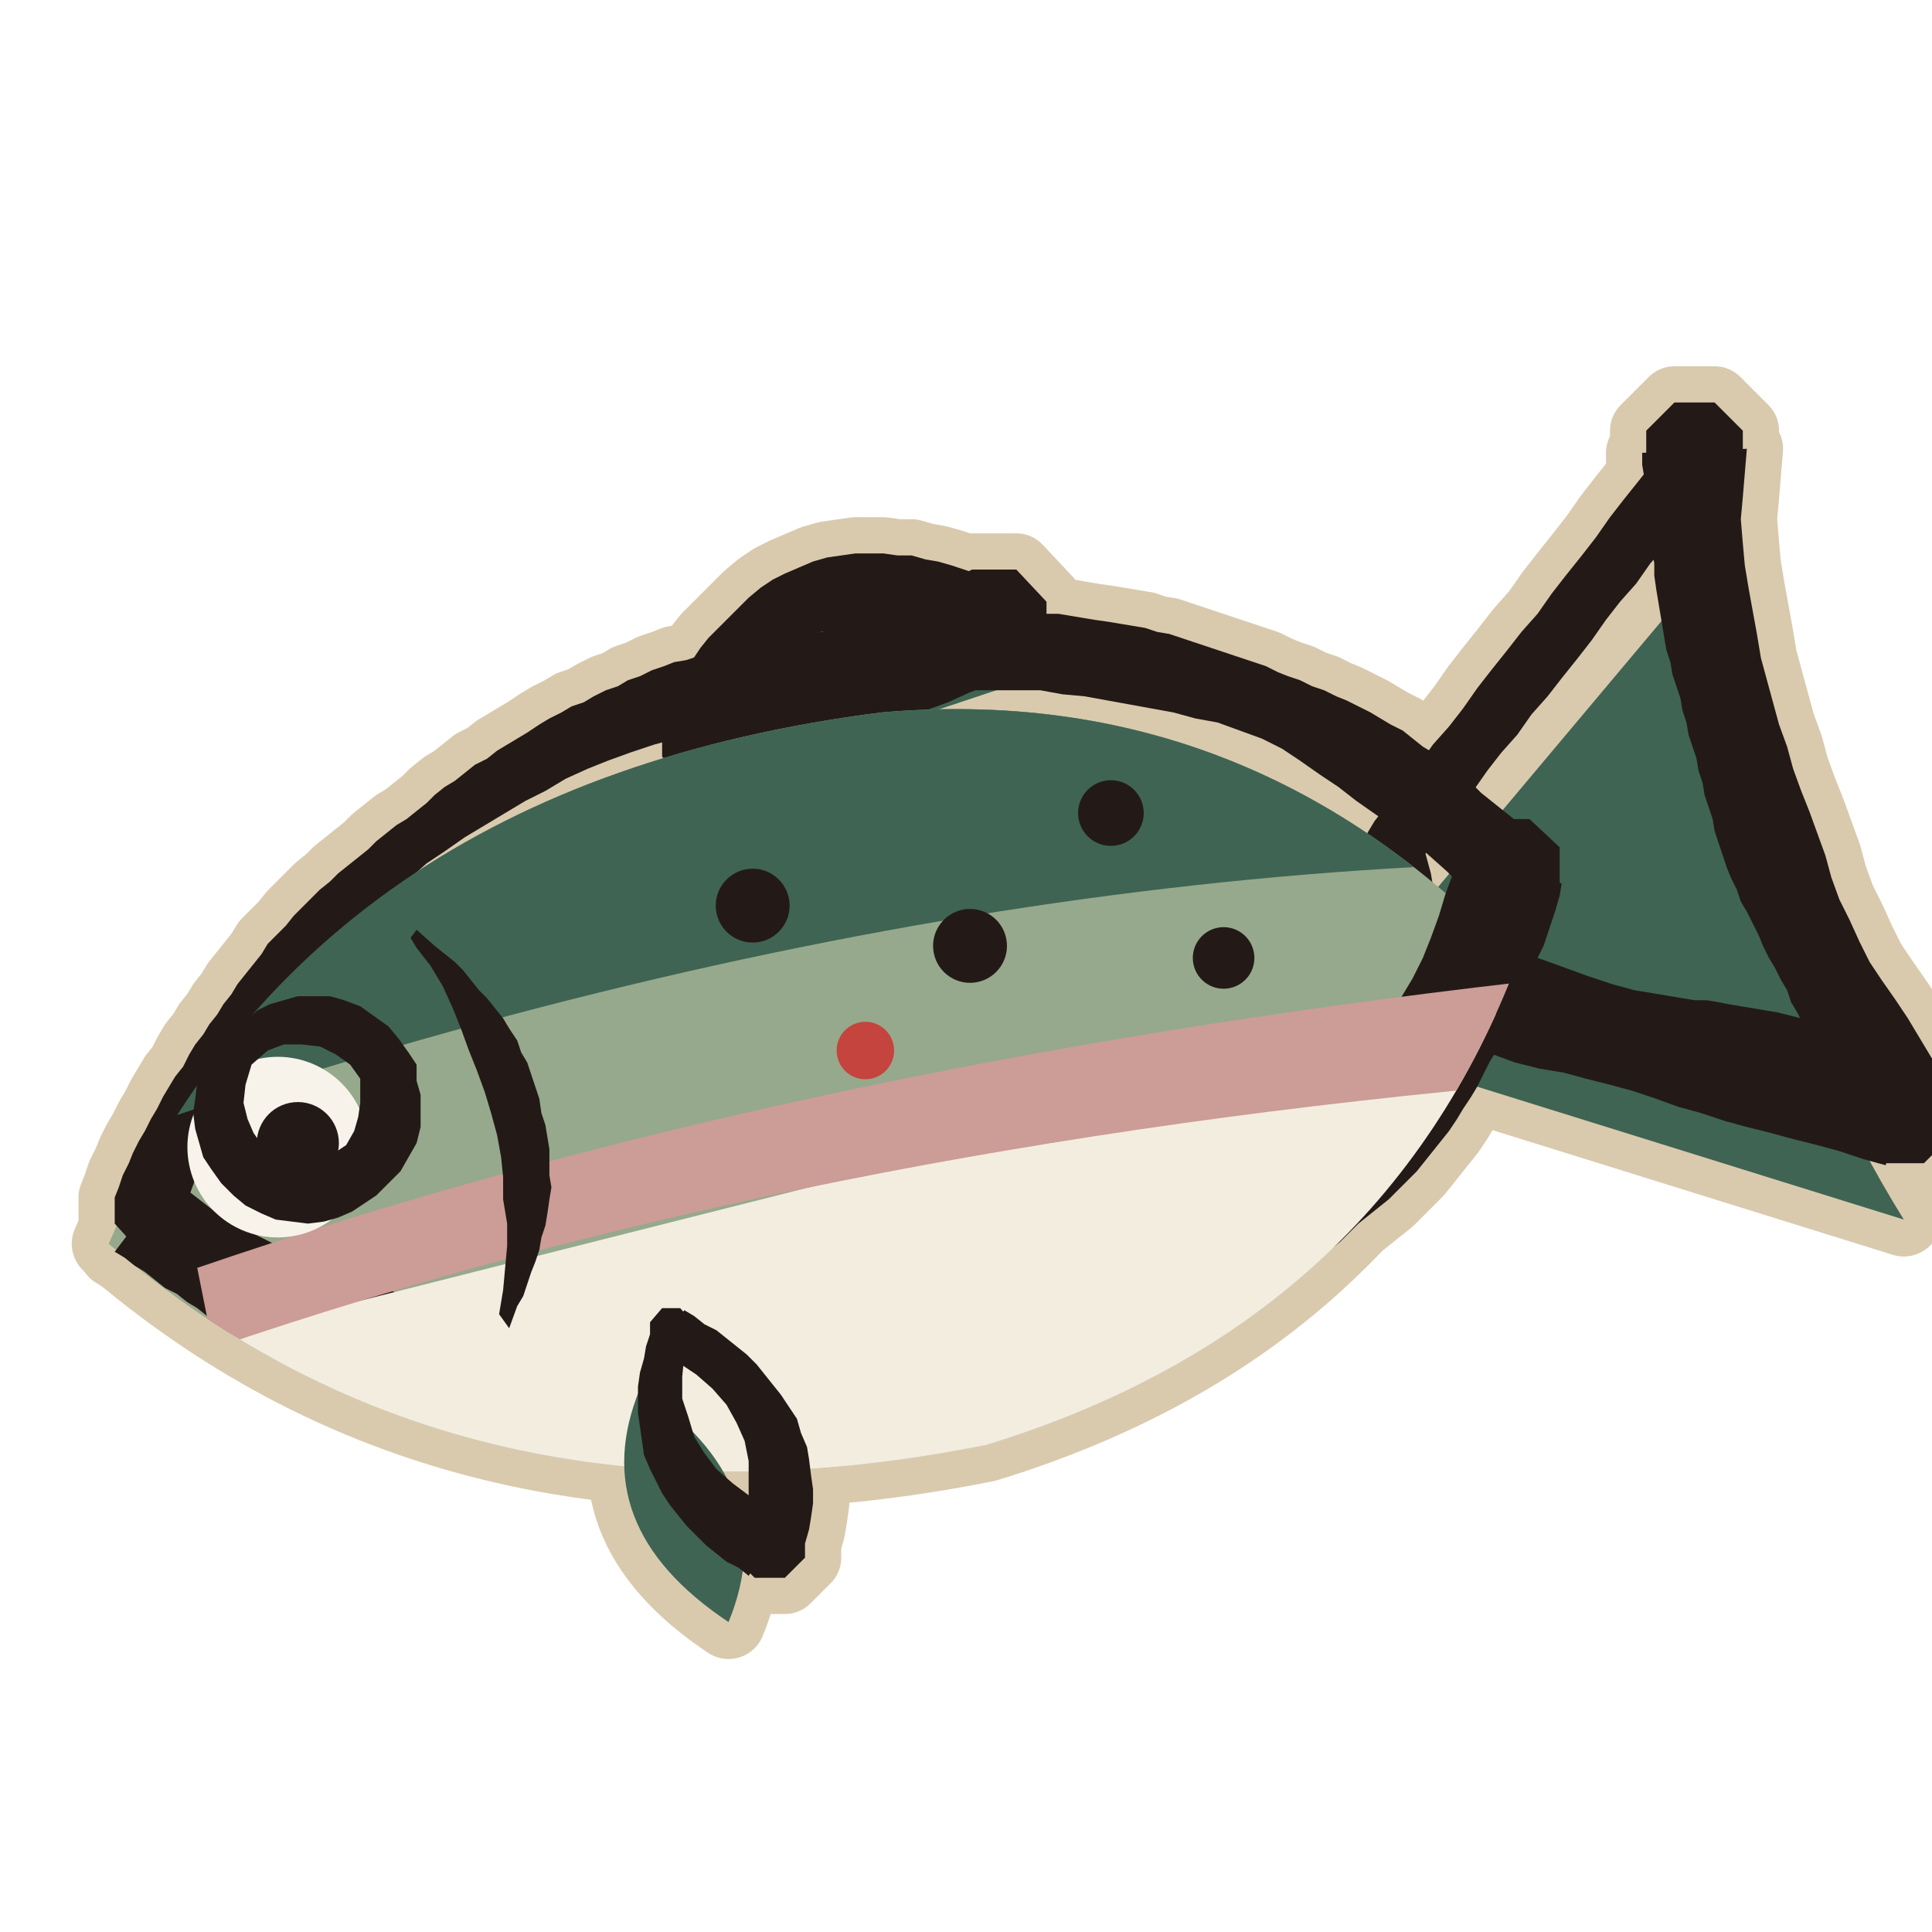
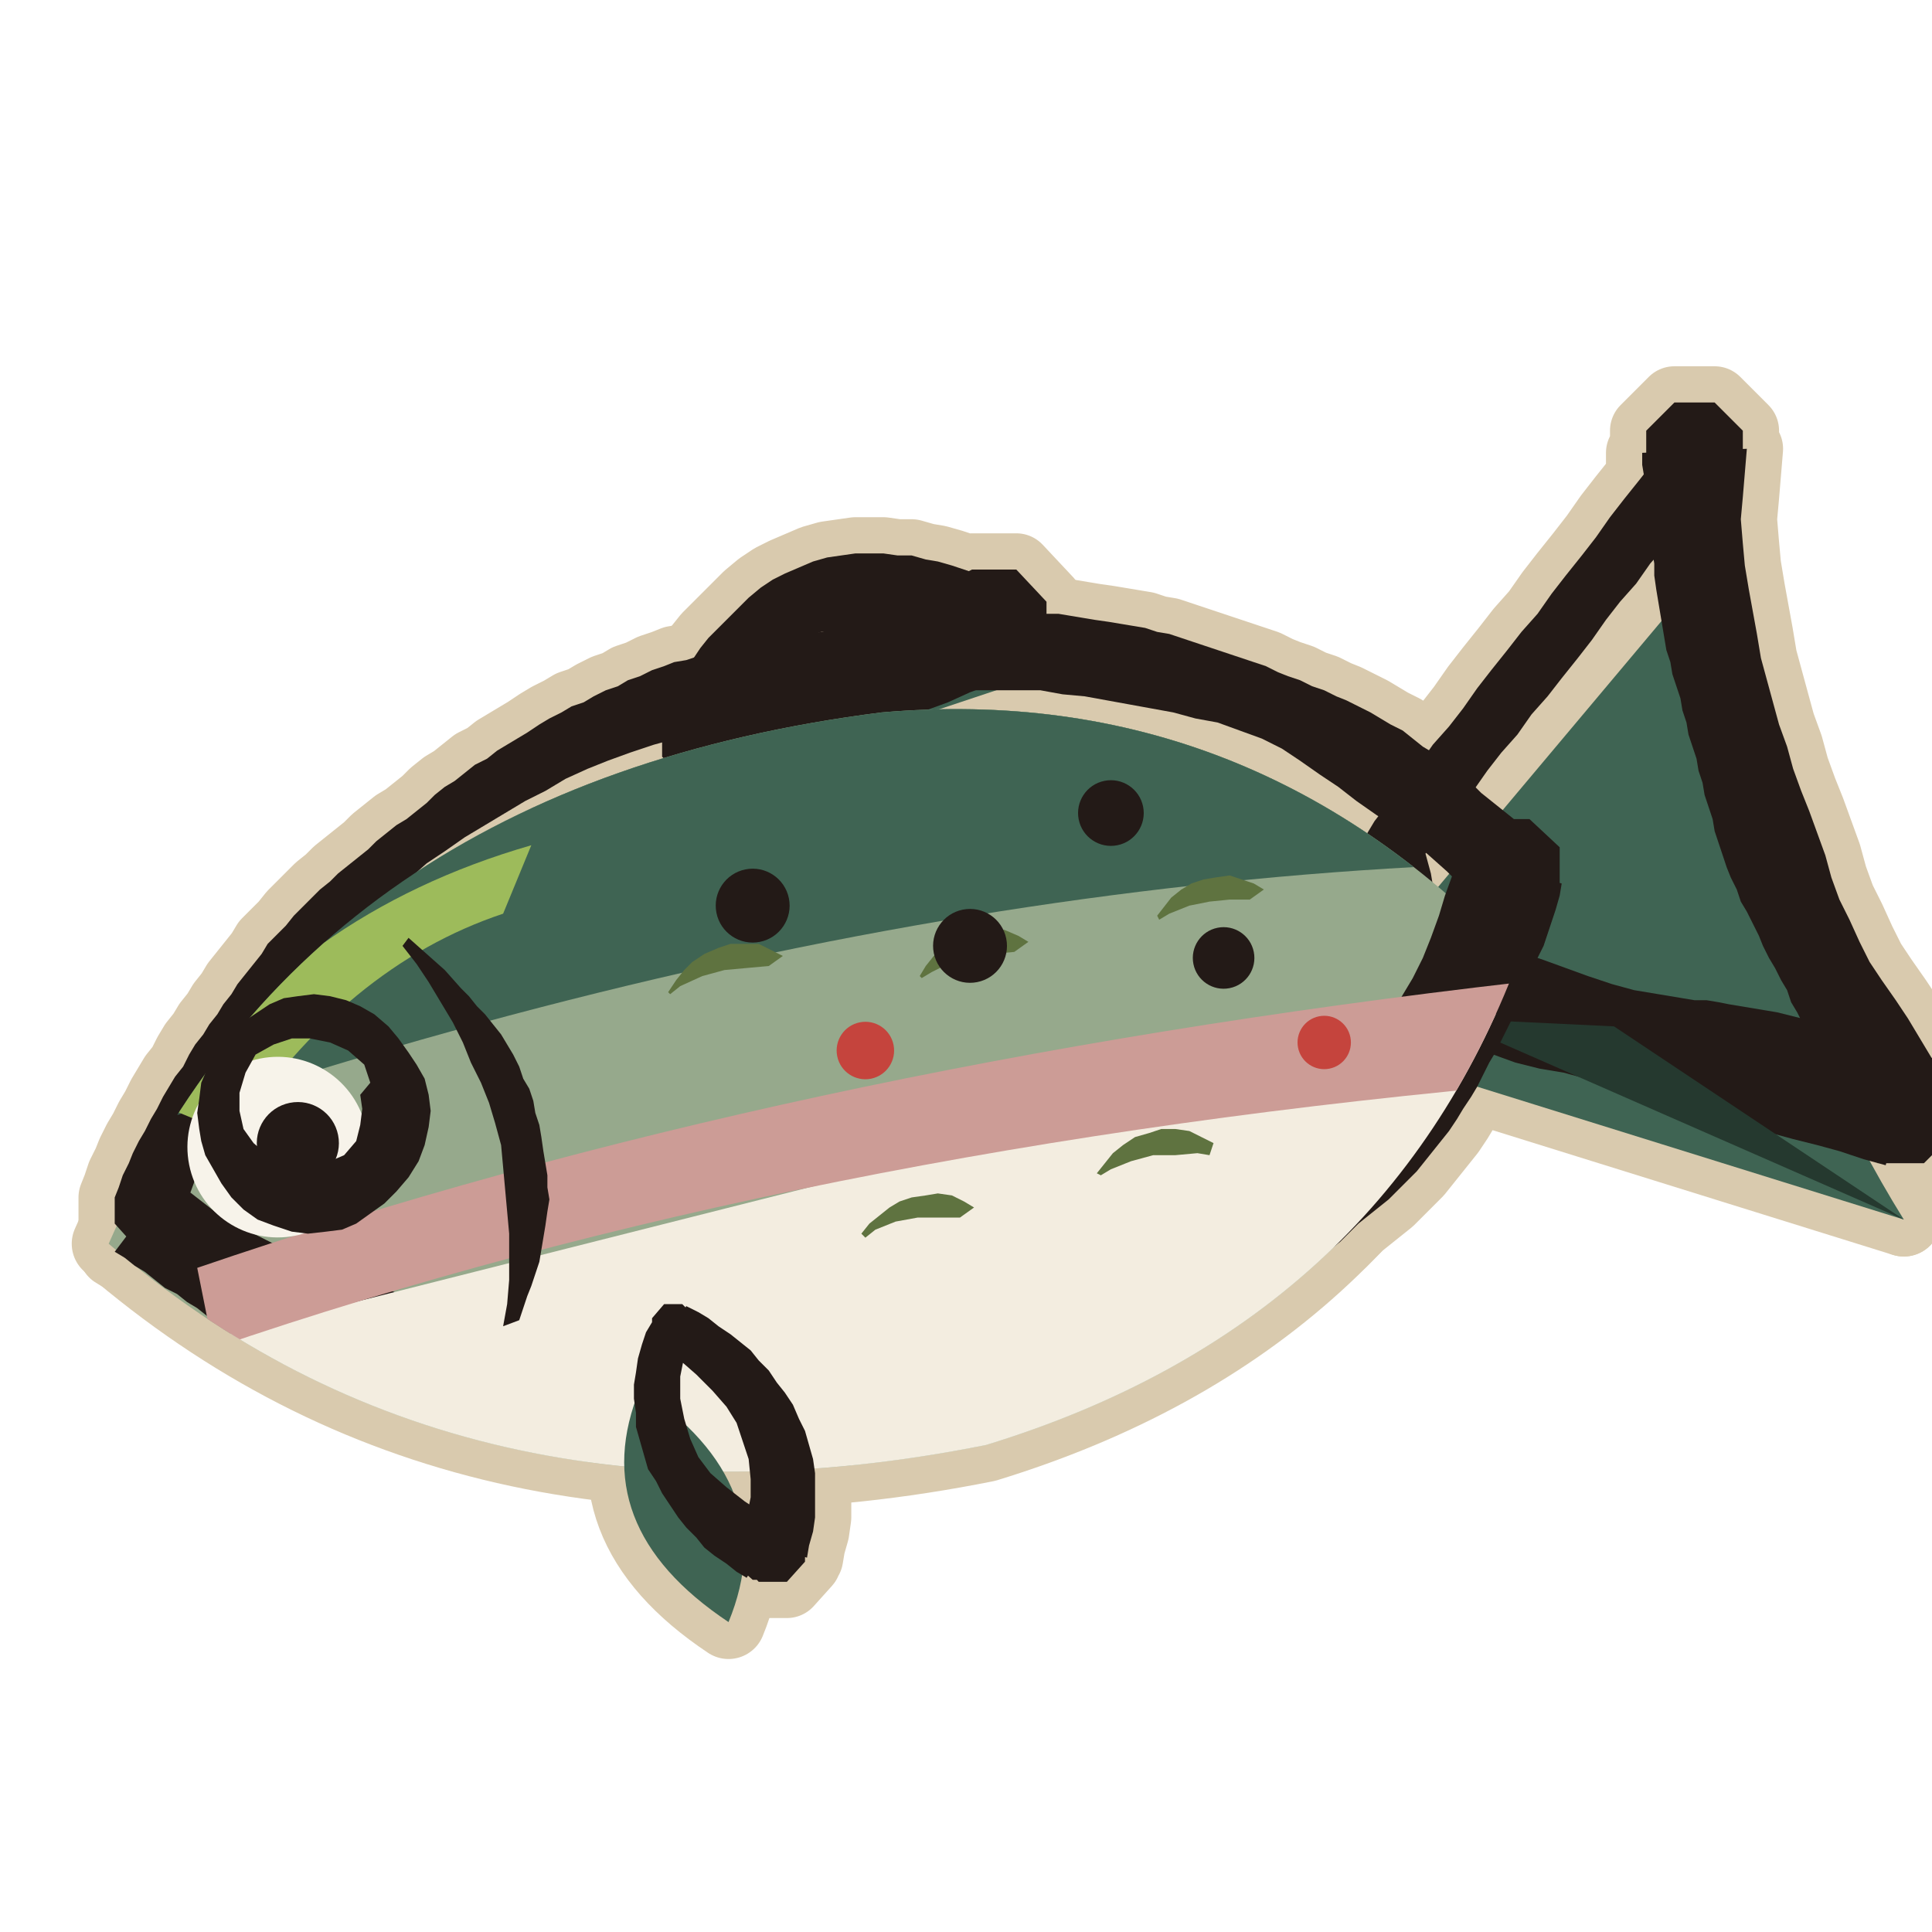
<svg xmlns="http://www.w3.org/2000/svg" viewBox="0 0 96 96">
  <defs>
    <clipPath id="v-truite-c-corps">
      <path transform="matrix(1 -0.2 0.2 1 -10.2 15)" d="M6 48 Q20 28 48 30 Q66 32 76 48 Q66 64 46 66 Q20 66 6 48 Z" fill="#96A98C" />
    </clipPath>
  </defs>
  <use href="#v-truite-d" fill="none" stroke="#D9CAAE" stroke-width="3.6" stroke-linejoin="round" />
  <g id="v-truite-d">
    <path transform="matrix(1 -0.2 0.2 1 -10.2 15)" d="M70 46 L90 30 Q86 48 92 64 L70 52 Z" fill="#3F6453" />
    <path fill="#231A17" d="M70.2 43.2L69.4 44L68.3 44L67.5 43.3L67.5 42.1L68.2 41.4L69.4 41.4L70.2 42.1ZM67.7 41.8L68.3 40.8L69 39.9L69.8 38.9L70.5 38L71.2 37L72 36.1L72.7 35.2L73.4 34.2L74.1 33.3L74.9 32.3L75.6 31.4L76.4 30.5L77.1 29.5L77.8 28.6L78.6 27.6L79.3 26.7L80 25.7L80.7 24.8L81.5 23.8L82.2 22.9L83 22L85.7 23.4L85 24.3L84.3 25.3L83.5 26.2L82.8 27.1L82 28L81.3 29L80.5 29.9L79.8 30.8L79.1 31.8L78.4 32.7L77.6 33.7L76.9 34.6L76.1 35.5L75.4 36.5L74.6 37.4L73.9 38.3L73.2 39.3L72.4 40.2L71.7 41.2L71 42.2L70.3 43.1L70 43.6ZM86.6 23.4L85.2 24.8L83.2 24.8L81.8 23.4L81.8 21.4L83.2 20L85.2 20L86.6 21.4ZM86.8 22.3L86.7 23.5L86.6 24.7L86.5 25.8L86.6 27L86.7 28.1L86.9 29.3L87.1 30.4L87.3 31.5L87.5 32.7L87.8 33.8L88.1 34.9L88.4 36L88.8 37.1L89.1 38.2L89.5 39.3L89.9 40.3L90.3 41.4L90.7 42.5L91 43.6L91.4 44.7L91.9 45.7L92.4 46.8L92.9 47.8L93.5 48.7L94.2 49.7L94.8 50.6L95.4 51.6L96 52.6L96.4 53.1L92.5 56L92 55.2L91.7 54.7L91.4 54.1L91.1 53.6L90.8 53.1L90.5 52.5L90.2 52L89.9 51.4L89.6 50.9L89.3 50.3L89 49.8L88.8 49.2L88.5 48.7L88.2 48.1L87.9 47.6L87.6 47L87.4 46.5L87.1 45.9L86.8 45.3L86.5 44.8L86.3 44.2L86 43.6L85.8 43.1L85.6 42.5L85.4 41.9L85.2 41.3L85.1 40.7L84.9 40.1L84.7 39.5L84.6 38.9L84.4 38.3L84.3 37.7L84.1 37.1L83.9 36.5L83.8 35.9L83.6 35.3L83.5 34.7L83.3 34.1L83.1 33.5L83 32.9L82.8 32.3L82.7 31.7L82.6 31.1L82.5 30.5L82.4 29.9L82.3 29.3L82.2 28.6L82.2 28L82.1 27.4L82 26.8L82 26.2L81.9 25.6L81.8 24.9L81.8 24.3L81.7 23.7L81.6 23.1L81.6 22.5ZM97.3 56.1L95.6 57.8L93.3 57.8L91.7 56.1L91.7 53.8L93.3 52.2L95.6 52.2L97.3 53.8ZM93.7 57.9L92.6 57.6L91.4 57.2L90.3 56.9L89.1 56.6L88 56.3L86.8 56L85.7 55.7L84.5 55.3L83.4 55L82.3 54.6L81.1 54.2L80 53.9L78.8 53.6L77.7 53.3L76.5 53.1L75.3 52.8L74.2 52.4L73.1 52.1L71.9 51.7L70.8 51.3L70.2 51.1L69.6 50.8L71.1 46.1L72.1 46.4L73.2 46.7L74.4 47L75.5 47.3L76.7 47.7L77.8 48.1L78.9 48.5L80.1 48.9L81.2 49.2L82.4 49.4L83.6 49.6L84.2 49.7L84.8 49.7L85.4 49.8L85.9 49.9L87.1 50.1L88.3 50.3L89.5 50.6L90.6 50.9L91.8 51.2L92.9 51.5L94.1 51.8L95.2 52.1ZM72.1 49.2L71.1 50.2L69.7 50.2L68.7 49.2L68.7 47.8L69.7 46.8L71.1 46.8L72.1 47.8ZM68.6 48.9L68.4 47.8L68.1 46.6L67.8 45.5L67.5 44.3L66.8 43.2L70.8 42.3L71.1 43.4L71.3 44.6L71.6 45.7L71.9 46.9L72.1 48.1Z" />
+     <path transform="matrix(1 -0.2 0.2 1 -10.2 15)" d="M80 52 L92 64 L72 50 Z" fill="#25392F" />
    <path transform="matrix(1 -0.2 0.2 1 -10.2 15)" d="M38 32 Q44 22 54 30 Z" fill="#3F6453" />
    <path fill="#231A17" d="M36 37.5L35.1 38.5L33.8 38.5L32.9 37.6L32.9 36.3L33.8 35.3L35.1 35.3L36 36.3ZM32.8 36.4L33 35.8L33.2 35.2L33.5 34.6L33.8 34L34.1 33.4L34.4 32.8L34.8 32.2L35.2 31.7L35.7 31.2L36.2 30.7L36.7 30.2L37.2 29.7L37.8 29.2L38.4 28.8L39 28.5L39.7 28.2L40.4 27.9L41.1 27.7L41.8 27.6L42.5 27.5L43.2 27.5L43.9 27.5L44.6 27.6L45.3 27.6L46 27.8L46.6 27.9L47.3 28.1L47.9 28.3L48.5 28.5L49.1 28.8L49.7 29L50.3 29.3L48.5 33.1L47.5 32.7L46.5 32.3L45.5 32L44.5 31.7L43.6 31.5L42.6 31.3L41.7 31.3L40.8 31.4L39.9 31.7L39.1 32.1L38.3 32.7L37.8 33.6L37.3 34.5L36.9 35.4L36.5 36.4L36.1 37.4ZM52 32L50.5 33.6L48.3 33.6L46.8 32L46.8 29.9L48.3 28.3L50.5 28.3L52 29.9ZM50.5 33.6L49.3 34L48.2 34.4L47.1 34.9L46 35.3L44.9 35.8L43.8 36.2L42.6 36.5L42 36.7L41.4 36.8L40.9 37L40.3 37.1L39.7 37.3L39.1 37.4L38.5 37.6L37.4 37.9L36.3 38.4L35.4 39.5L33.4 34.3L34 34.2L35.2 33.8L36.3 33.4L37.4 33L38.5 32.5L39.6 32L40.7 31.5L41.8 31L42.9 30.5L44 30.1L45.1 29.7L46.2 29.2L47.3 28.8L48.3 28.3Z" />
    <path transform="matrix(1 -0.2 0.2 1 -10.2 15)" d="M6 48 Q20 28 48 30 Q66 32 76 48 Q66 64 46 66 Q20 66 6 48 Z" fill="#96A98C" />
    <path fill="#231A17" d="M8.8 60.8L7.9 61.8L6.6 61.8L5.7 60.8L5.7 59.5L6.6 58.6L7.9 58.6L8.8 59.5ZM5.7 59.5L5.9 59L6.1 58.4L6.4 57.8L6.6 57.3L6.9 56.7L7.2 56.2L7.5 55.6L7.8 55.1L8.1 54.5L8.4 54L8.7 53.5L9.1 53L9.4 52.4L9.7 51.9L10.1 51.4L10.4 50.9L10.8 50.4L11.1 49.9L11.5 49.4L11.8 48.9L12.2 48.4L12.6 47.9L13 47.4L13.3 46.9L13.8 46.4L14.2 46L14.6 45.5L15 45.1L15.5 44.6L15.9 44.2L16.4 43.8L16.8 43.4L17.3 43L17.8 42.6L18.3 42.2L18.7 41.8L19.2 41.4L19.7 41L20.2 40.7L20.7 40.3L21.2 39.9L21.6 39.5L22.1 39.1L22.6 38.8L23.1 38.4L23.6 38L24.2 37.7L24.7 37.3L25.2 37L25.7 36.7L26.2 36.4L26.8 36L27.3 35.7L27.9 35.4L28.4 35.1L29 34.9L29.5 34.6L30.1 34.3L30.7 34.1L31.2 33.8L31.8 33.6L32.4 33.3L33 33.1L33.5 32.9L34.1 32.8L34.7 32.6L35.3 32.4L35.9 32.3L36.5 32.2L37.2 32.1L37.8 32L38.4 31.8L39 31.7L39.6 31.6L40.2 31.5L40.8 31.4L41.4 31.3L42 31.1L42.6 31L43.2 30.9L43.8 30.7L44.5 30.6L45.1 30.5L45.7 30.5L46.3 30.4L46.9 30.3L47.6 30.3L48.2 30.3L48.8 30.3L49.4 30.3L50.1 30.3L50.7 30.4L51.3 30.4L51.9 30.5L52.6 30.5L53.2 30.6L53.8 30.7L54.4 30.8L55.1 30.9L55.7 31L56.3 31.1L56.9 31.2L57.5 31.4L58.1 31.5L58.7 31.7L59.3 31.9L59.9 32.1L60.5 32.3L61.1 32.5L61.7 32.7L62.3 32.9L62.9 33.1L63.5 33.4L64 33.6L64.6 33.8L65.2 34.1L65.8 34.3L66.4 34.6L66.9 34.8L67.5 35.1L68.1 35.4L68.6 35.7L69.1 36L69.7 36.3L70.2 36.7L70.7 37.1L71.2 37.4L71.7 37.8L72.2 38.2L72.7 38.6L73.2 39L73.6 39.4L74.1 39.8L74.6 40.2L75.1 40.6L75.6 41L76 41.4L76.5 41.8L73.6 44.8L72.7 44.1L71.9 43.3L71 42.5L70.2 41.8L69.3 41.1L68.4 40.5L67.4 39.8L66.5 39.1L65.6 38.5L64.6 37.8L63.7 37.2L62.7 36.7L61.6 36.3L60.5 35.9L59.4 35.7L58.3 35.4L57.2 35.2L56.1 35L55 34.8L53.9 34.6L52.8 34.5L51.7 34.3L50.5 34.3L49.4 34.3L48.3 34.3L47.1 34.3L46 34.4L44.9 34.4L43.8 34.5L42.7 34.6L41.5 34.8L40.4 35L39.2 35.3L38.1 35.6L37 35.8L35.8 36.1L34.7 36.4L33.6 36.7L32.5 37L31.3 37.4L30.2 37.8L29.2 38.2L28.1 38.7L27.1 39.3L26.1 39.8L25.1 40.4L24.1 41L23.1 41.6L22.1 42.3L21.2 42.9L20.3 43.7L19.4 44.4L18.5 45.2L17.7 46L16.9 46.9L16.2 47.8L15.5 48.7L14.7 49.6L14.1 50.5L13.4 51.5L12.8 52.4L12.2 53.4L11.7 54.5L11.1 55.5L10.6 56.5L10.2 57.6L9.7 58.6L9.3 59.7L8.9 60.8ZM77.5 44.2L76 45.6L74 45.6L72.5 44.2L72.5 42.1L74 40.7L76 40.7L77.5 42.1ZM77.6 43.9L77.5 44.5L77.3 45.2L77.1 45.8L76.9 46.4L76.7 47L76.4 47.6L76.2 48.2L76 48.8L75.7 49.4L75.4 50L75.2 50.5L74.9 51.1L74.6 51.7L74.3 52.3L74 52.8L73.7 53.4L73.4 54L73.1 54.5L72.7 55.1L72.4 55.6L72 56.2L71.6 56.7L71.2 57.2L70.8 57.7L70.4 58.2L69.9 58.7L69.5 59.1L69 59.6L68.5 60L68 60.4L67.5 60.8L67 61.3L66.6 61.7L66.1 62.1L65.6 62.5L65.1 62.9L64.6 63.3L64.1 63.7L63.6 64.1L63 64.5L62.5 64.8L62 65.2L61.4 65.5L60.9 65.8L60.3 66.1L59.7 66.4L59.2 66.7L58.6 67L58 67.2L57.5 67.5L56.9 67.8L56.3 68.1L55.8 68.4L55.2 68.6L54.6 68.9L54.1 69.2L53.5 69.5L53 69.8L52.4 70L51.8 70.3L51.1 70.6L50.4 70.7L49.8 70.9L49.2 71L48.5 71.1L47.9 71.2L47.3 71.3L46.7 71.4L46.1 71.5L45.5 71.6L44.9 71.7L44.3 71.8L43.6 71.9L43 72L42.4 72.1L41.8 72.2L41.2 72.3L40.6 72.4L39.9 72.5L39.3 72.6L38.7 72.6L38.1 72.7L37.4 72.7L36.8 72.7L36.2 72.7L35.5 72.7L34.9 72.7L34.3 72.7L33.6 72.7L33 72.7L32.4 72.7L31.7 72.7L31.1 72.6L30.5 72.6L29.8 72.5L29.2 72.5L28.6 72.4L27.9 72.3L27.3 72.1L26.7 72L26.1 71.8L25.5 71.6L24.9 71.4L24.3 71.2L23.7 71L23.1 70.8L22.5 70.6L21.9 70.4L21.3 70.2L20.7 70L20.1 69.8L19.5 69.6L18.9 69.4L18.3 69.2L17.7 69L17.1 68.8L16.5 68.6L15.9 68.3L15.3 68.1L14.7 67.8L14.2 67.6L13.6 67.3L13 67L12.5 66.7L11.9 66.4L11.4 66L10.9 65.7L10.3 65.4L9.8 65L9.3 64.7L8.8 64.3L8.2 64L7.7 63.6L7.2 63.2L6.7 62.9L6.2 62.5L5.7 62.2L8.8 58.1L9 58.9L9.9 59.6L10.8 60.3L11.8 60.9L12.8 61.4L13.8 61.9L14.8 62.4L15.9 62.8L17 63.2L18 63.6L19.1 64L20.1 64.4L21.2 64.7L22.3 65.1L23.3 65.4L24.4 65.6L25.5 65.7L26.7 65.9L27.8 66L28.9 66.1L30 66.3L31.1 66.4L32.2 66.5L33.3 66.6L34.4 66.7L35.5 66.7L36.7 66.7L37.8 66.8L38.9 66.8L40.1 66.8L41.2 66.8L42.4 66.8L43.5 66.7L44.6 66.6L45.8 66.4L46.9 66.1L48 65.7L49.1 65.4L49.9 65.2L51 64.8L52.1 64.4L53.1 64.1L54.2 63.7L55.2 63.2L56.3 62.7L57.3 62.2L58.2 61.6L59.2 61.1L60.2 60.4L61.1 59.8L62 59.1L62.8 58.4L63.6 57.6L64.4 56.8L65.1 55.9L65.7 55L66.4 54.1L67 53.2L67.7 52.3L68.4 51.4L69 50.5L69.6 49.6L70.2 48.6L70.7 47.6L71.1 46.6L71.5 45.5L71.8 44.5L72.2 43.4L72.4 42.5Z" />
    <g clip-path="url(#v-truite-c-corps)">
      <path transform="matrix(1 -0.2 0.2 1 -10.2 15)" d="M0 20 L90 20 L90 46 Q50 36 0 44 Z" fill="#3F6453" />
    </g>
    <g clip-path="url(#v-truite-c-corps)">
      <path transform="matrix(1 -0.2 0.2 1 -10.2 15)" d="M0 54 Q40 52 80 50 L80 80 L0 80 Z" fill="#F3EDE0" />
    </g>
    <g clip-path="url(#v-truite-c-corps)">
      <path transform="matrix(1 -0.2 0.2 1 -10.2 15)" d="M10 50 Q40 46 76 49 L76 54 Q40 50 10 54 Z" fill="#CC9C96" />
    </g>
-     <path fill="#231A17" d="M20.7 46.2L21.6 47L22.1 47.4L22.6 47.8L23 48.2L23.4 48.7L23.8 49.2L24.2 49.6L24.6 50.1L25 50.6L25.3 51.1L25.7 51.7L25.9 52.3L26.2 52.8L26.4 53.4L26.6 54L26.8 54.6L26.9 55.3L27.1 55.9L27.2 56.5L27.3 57.1L27.3 57.7L27.3 58.4L27.4 59L27.3 59.6L27.2 60.3L27.1 60.9L26.9 61.5L26.8 62.1L26.6 62.7L26.4 63.2L26.2 63.8L26 64.4L25.7 64.9L25.3 66L24.8 65.3L25 64.1L25.1 63L25.2 61.9L25.2 60.8L25 59.6L25 58.5L24.9 57.5L24.7 56.4L24.4 55.3L24.1 54.3L23.7 53.2L23.3 52.2L22.9 51.1L22.5 50.1L22 49L21.4 48L20.7 47.1L20.4 46.6Z" />
+     <g clip-path="url(#v-truite-c-corps)">
+       <path transform="matrix(1 -0.2 0.2 1 -10.2 15)" d="M10 42 Q18 34 30 33 L28 36 Q20 37 13 44 Z" fill="#9DBB5B" />
+     </g>
+     <path fill="#5F7340" d="M33.2 49.3L33.6 48.7L34 48.2L34.4 47.8L35 47.4L35.7 47.1L36.3 46.9L37 46.9L37.7 46.9L38.3 47.2L38.9 47.5L38.2 48L37.1 48.1L36 48.2L34.9 48.5L33.8 49L33.3 49.4ZM45.7 48.5L46 48L46.4 47.5L46.9 47L47.4 46.7L48 46.4L48.6 46.2L49.3 46.2L49.9 46.2L50.6 46.5L51.1 46.8L50.4 47.3L49.3 47.4L48.3 47.5L47.3 47.8L46.3 48.3L45.8 48.6ZM57.5 45.5L58.2 44.6L58.7 44.2L59.2 43.9L59.8 43.7L60.4 43.6L61.1 43.5L61.7 43.7L62.3 43.9L62.8 44.2L62.1 44.7L61.1 44.7L60.1 44.8L59.1 45L58.1 45.4L57.6 45.7ZM42.8 61.3L43.2 60.8L43.7 60.4L44.2 60L44.7 59.7L45.3 59.5L46 59.4L46.6 59.3L47.3 59.4L47.9 59.7L48.4 60L47.7 60.5L46.6 60.5L45.6 60.5L44.5 60.7L43.5 61.1L43 61.5ZM54.5 58.3L54.9 57.8L55.3 57.3L55.8 56.9L56.4 56.5L57.1 56.3L57.7 56.1L58.4 56.1L59.1 56.2L59.7 56.5L60.3 56.8L60.1 57.4L59.5 57.3L58.4 57.4L57.3 57.4L56.2 57.7L55.2 58.1L54.7 58.4Z" />
+     <path fill="#231A17" d="M20.3 46.6L21.2 47.4L22.1 48.2L22.9 49.1L23.3 49.5L23.7 50L24.1 50.4L24.5 50.9L24.9 51.4L25.2 51.9L25.5 52.4L25.8 53L26 53.6L26.3 54.1L26.5 54.7L26.6 55.3L26.8 55.9L26.9 56.5L27 57.2L27.1 57.8L27.2 58.4L27.2 59L27.3 59.6L27.2 60.2L27.1 60.9L27 61.5L26.9 62.1L26.8 62.7L26.6 63.3L26.4 63.9L26.2 64.4L26 65L25.8 65.6L25 65.9L25.2 64.8L25.3 63.6L25.3 62.5L25.3 61.3L25.2 60.2L25.1 59.1L25 58L24.9 56.9L24.6 55.8L24.3 54.8L23.9 53.8L23.4 52.8L23 51.8L22.5 50.8L21.9 49.8L21.3 48.8L20.7 47.9L20 47Z" />
    <path transform="matrix(1 -0.2 0.2 1 -10.2 15)" d="M30 60 Q36 66 32 72 Q26 66 30 60 Z" fill="#3F6453" />
-     <path fill="#231A17" d="M34.4 66.6L33.8 67.2L32.9 67.2L32.3 66.6L32.3 65.7L32.9 65L33.8 65L34.4 65.7ZM34 65.1L34.5 65.4L35 65.8L35.6 66.1L36.1 66.5L36.6 66.9L37.1 67.3L37.6 67.8L38 68.3L38.4 68.8L38.8 69.3L39.2 69.9L39.6 70.5L39.8 71.2L40.1 71.9L40.2 72.5L40.3 73.3L40.4 74L40.4 74.7L40.3 75.4L40.2 76L40 76.7L39.9 77.3L36.7 76.4L37 75.4L37.2 74.4L37.2 73.5L37.2 72.6L37 71.6L36.6 70.7L36.1 69.8L35.4 69L34.6 68.3L33.7 67.7L32.7 67.1ZM40 77.4L39 78.4L37.7 78.4L36.7 77.5L36.7 76.1L37.7 75.1L39 75.1L40 76.1ZM38.9 78.4L37.4 75.2L37.7 75.1ZM39.6 77.5L38.7 78.4L37.5 78.4L36.6 77.5L36.6 76.3L37.5 75.4L38.7 75.4L39.6 76.3ZM37.2 78.3L36.7 77.9L36.1 77.6L35.6 77.2L35.1 76.8L34.6 76.3L34.1 75.8L33.7 75.3L33.3 74.8L32.9 74.2L32.6 73.6L32.3 73L32 72.3L31.9 71.6L31.8 70.9L31.7 70.2L31.7 69.5L31.7 68.9L31.8 68.2L32 67.5L32.1 66.9L32.3 66.3L32.7 65.7L34.5 66.3L34 67.4L33.9 68.4L33.9 69.5L34.2 70.4L34.5 71.4L35 72.2L35.6 73L36.4 73.7L37.2 74.3L38 75L39 75.6Z" />
+     <path fill="#231A17" d="M34.6 66.4L33.9 67L33.1 67L32.4 66.4L32.4 65.5L33 64.8L33.9 64.8L34.6 65.5ZM34.1 64.9L34.7 65.2L35.2 65.5L35.7 65.9L36.3 66.3L36.8 66.7L37.3 67.1L37.7 67.6L38.2 68.1L38.6 68.7L39 69.2L39.4 69.8L39.7 70.5L40 71.1L40.2 71.8L40.4 72.5L40.5 73.2L40.5 74L40.5 74.7L40.5 75.4L40.4 76.1L40.2 76.8L40.1 77.4L36.8 76.4L37.1 75.4L37.3 74.4L37.3 73.5L37.2 72.5L36.9 71.6L36.6 70.7L36.1 69.9L35.4 69.1L34.6 68.3L33.8 67.6L32.9 66.9ZM40 77.6L39.1 78.6L37.7 78.6L36.8 77.6L36.8 76.3L37.7 75.3L39.1 75.3L40 76.3ZM39 78.6L37.5 75.4L37.8 75.3ZM39.4 77.7L38.6 78.5L37.4 78.5L36.5 77.7L36.5 76.5L37.4 75.6L38.6 75.6L39.4 76.5ZM37.1 78.4L36.6 78.1L36.1 77.7L35.5 77.3L35 76.9L34.6 76.4L34.1 75.9L33.7 75.4L33.3 74.8L32.9 74.2L32.6 73.6L32.2 73L32 72.3L31.8 71.6L31.6 70.9L31.6 70.2L31.5 69.5L31.5 68.8L31.6 68.2L31.7 67.5L31.9 66.8L32.1 66.2L32.4 65.7L34.2 66.3L34 67.4L33.8 68.4L33.8 69.5L34 70.5L34.3 71.5L34.7 72.4L35.3 73.2L36.1 73.9L37 74.6L37.9 75.2L38.8 75.7Z" />
    <circle transform="matrix(1 -0.2 0.2 1 -10.2 15)" cx="15" cy="45" r="4.4" fill="#F7F3EA" />
-     <path fill="#231A17" d="M20.7 53.7L20.9 54.4L20.9 55.2L20.9 56L20.7 56.8L20.3 57.5L19.9 58.2L19.3 58.8L18.7 59.4L18.1 59.8L17.5 60.2L16.8 60.5L16.1 60.7L15.3 60.8L14.5 60.7L13.7 60.6L13 60.3L12.2 59.9L11.6 59.4L11 58.8L10.5 58.1L10.1 57.5L9.9 56.8L9.7 56.1L9.6 55.3L9.7 54.6L9.8 53.8L10.1 53.1L10.5 52.4L11.1 51.7L11.6 51.2L12.2 50.7L12.8 50.2L13.4 49.9L14.1 49.7L14.8 49.5L15.6 49.5L16.4 49.5L17.1 49.7L17.9 50L18.6 50.5L19.3 51L19.8 51.6L20.3 52.3L20.7 52.9L20.7 53.7L17.9 54.4L17.9 53.6L17.4 52.9L16.7 52.4L15.9 52L15 51.9L14.1 51.9L13.3 52.2L12.5 52.9L12.2 53.9L12.1 54.8L12.3 55.6L12.6 56.3L13.1 57L13.8 57.3L14.6 57.5L15.3 57.6L15.9 57.5L16.6 57.3L17.2 56.9L17.6 56.2L17.8 55.5L17.9 54.8L17.9 54.4Z" />
+     <path fill="#231A17" d="M21.1 53.6L21.3 54.4L21.4 55.2L21.3 56L21.1 56.9L20.8 57.7L20.3 58.5L19.7 59.2L19.1 59.8L18.4 60.3L17.7 60.8L17 61.1L16.2 61.2L15.3 61.3L14.5 61.2L13.6 60.9L12.8 60.6L12.1 60.1L11.5 59.5L11 58.8L10.6 58.1L10.2 57.4L10 56.7L9.9 56.1L9.8 55.3L9.9 54.6L10 53.8L10.3 53.1L10.7 52.4L11.1 51.8L11.7 51.3L12.2 50.7L12.8 50.3L13.4 49.9L14.1 49.6L14.8 49.5L15.6 49.4L16.4 49.5L17.2 49.7L17.9 50L18.6 50.4L19.3 51L19.8 51.6L20.3 52.3L20.7 52.9L21.1 53.6L17.9 54.4L18.4 53.8L18.1 52.9L17.3 52.2L16.4 51.8L15.4 51.6L14.5 51.6L13.6 51.9L12.7 52.4L12.2 53.3L11.9 54.3L11.9 55.2L12.1 56.1L12.6 56.8L13.3 57.4L14.1 57.7L14.9 57.9L15.7 57.8L16.4 57.7L17.1 57.4L17.7 56.7L17.9 55.9L18 55.1L17.9 54.4Z" />
    <circle transform="matrix(1 -0.2 0.2 1 -10.2 15)" cx="16" cy="45" r="2" fill="#231A17" />
    <circle transform="matrix(1 -0.2 0.2 1 -10.2 15)" cx="40" cy="38" r="1.8" fill="#231A17" />
    <circle transform="matrix(1 -0.2 0.2 1 -10.2 15)" cx="50" cy="42" r="1.8" fill="#231A17" />
    <circle transform="matrix(1 -0.2 0.2 1 -10.2 15)" cx="58" cy="37" r="1.6" fill="#231A17" />
    <circle transform="matrix(1 -0.2 0.2 1 -10.2 15)" cx="62" cy="45" r="1.5" fill="#231A17" />
    <circle transform="matrix(1 -0.2 0.2 1 -10.2 15)" cx="44" cy="46" r="1.4" fill="#C5443D" />
+     <circle transform="matrix(1 -0.2 0.2 1 -10.2 15)" cx="66" cy="50" r="1.3" fill="#C5443D" />
  </g>
</svg>
